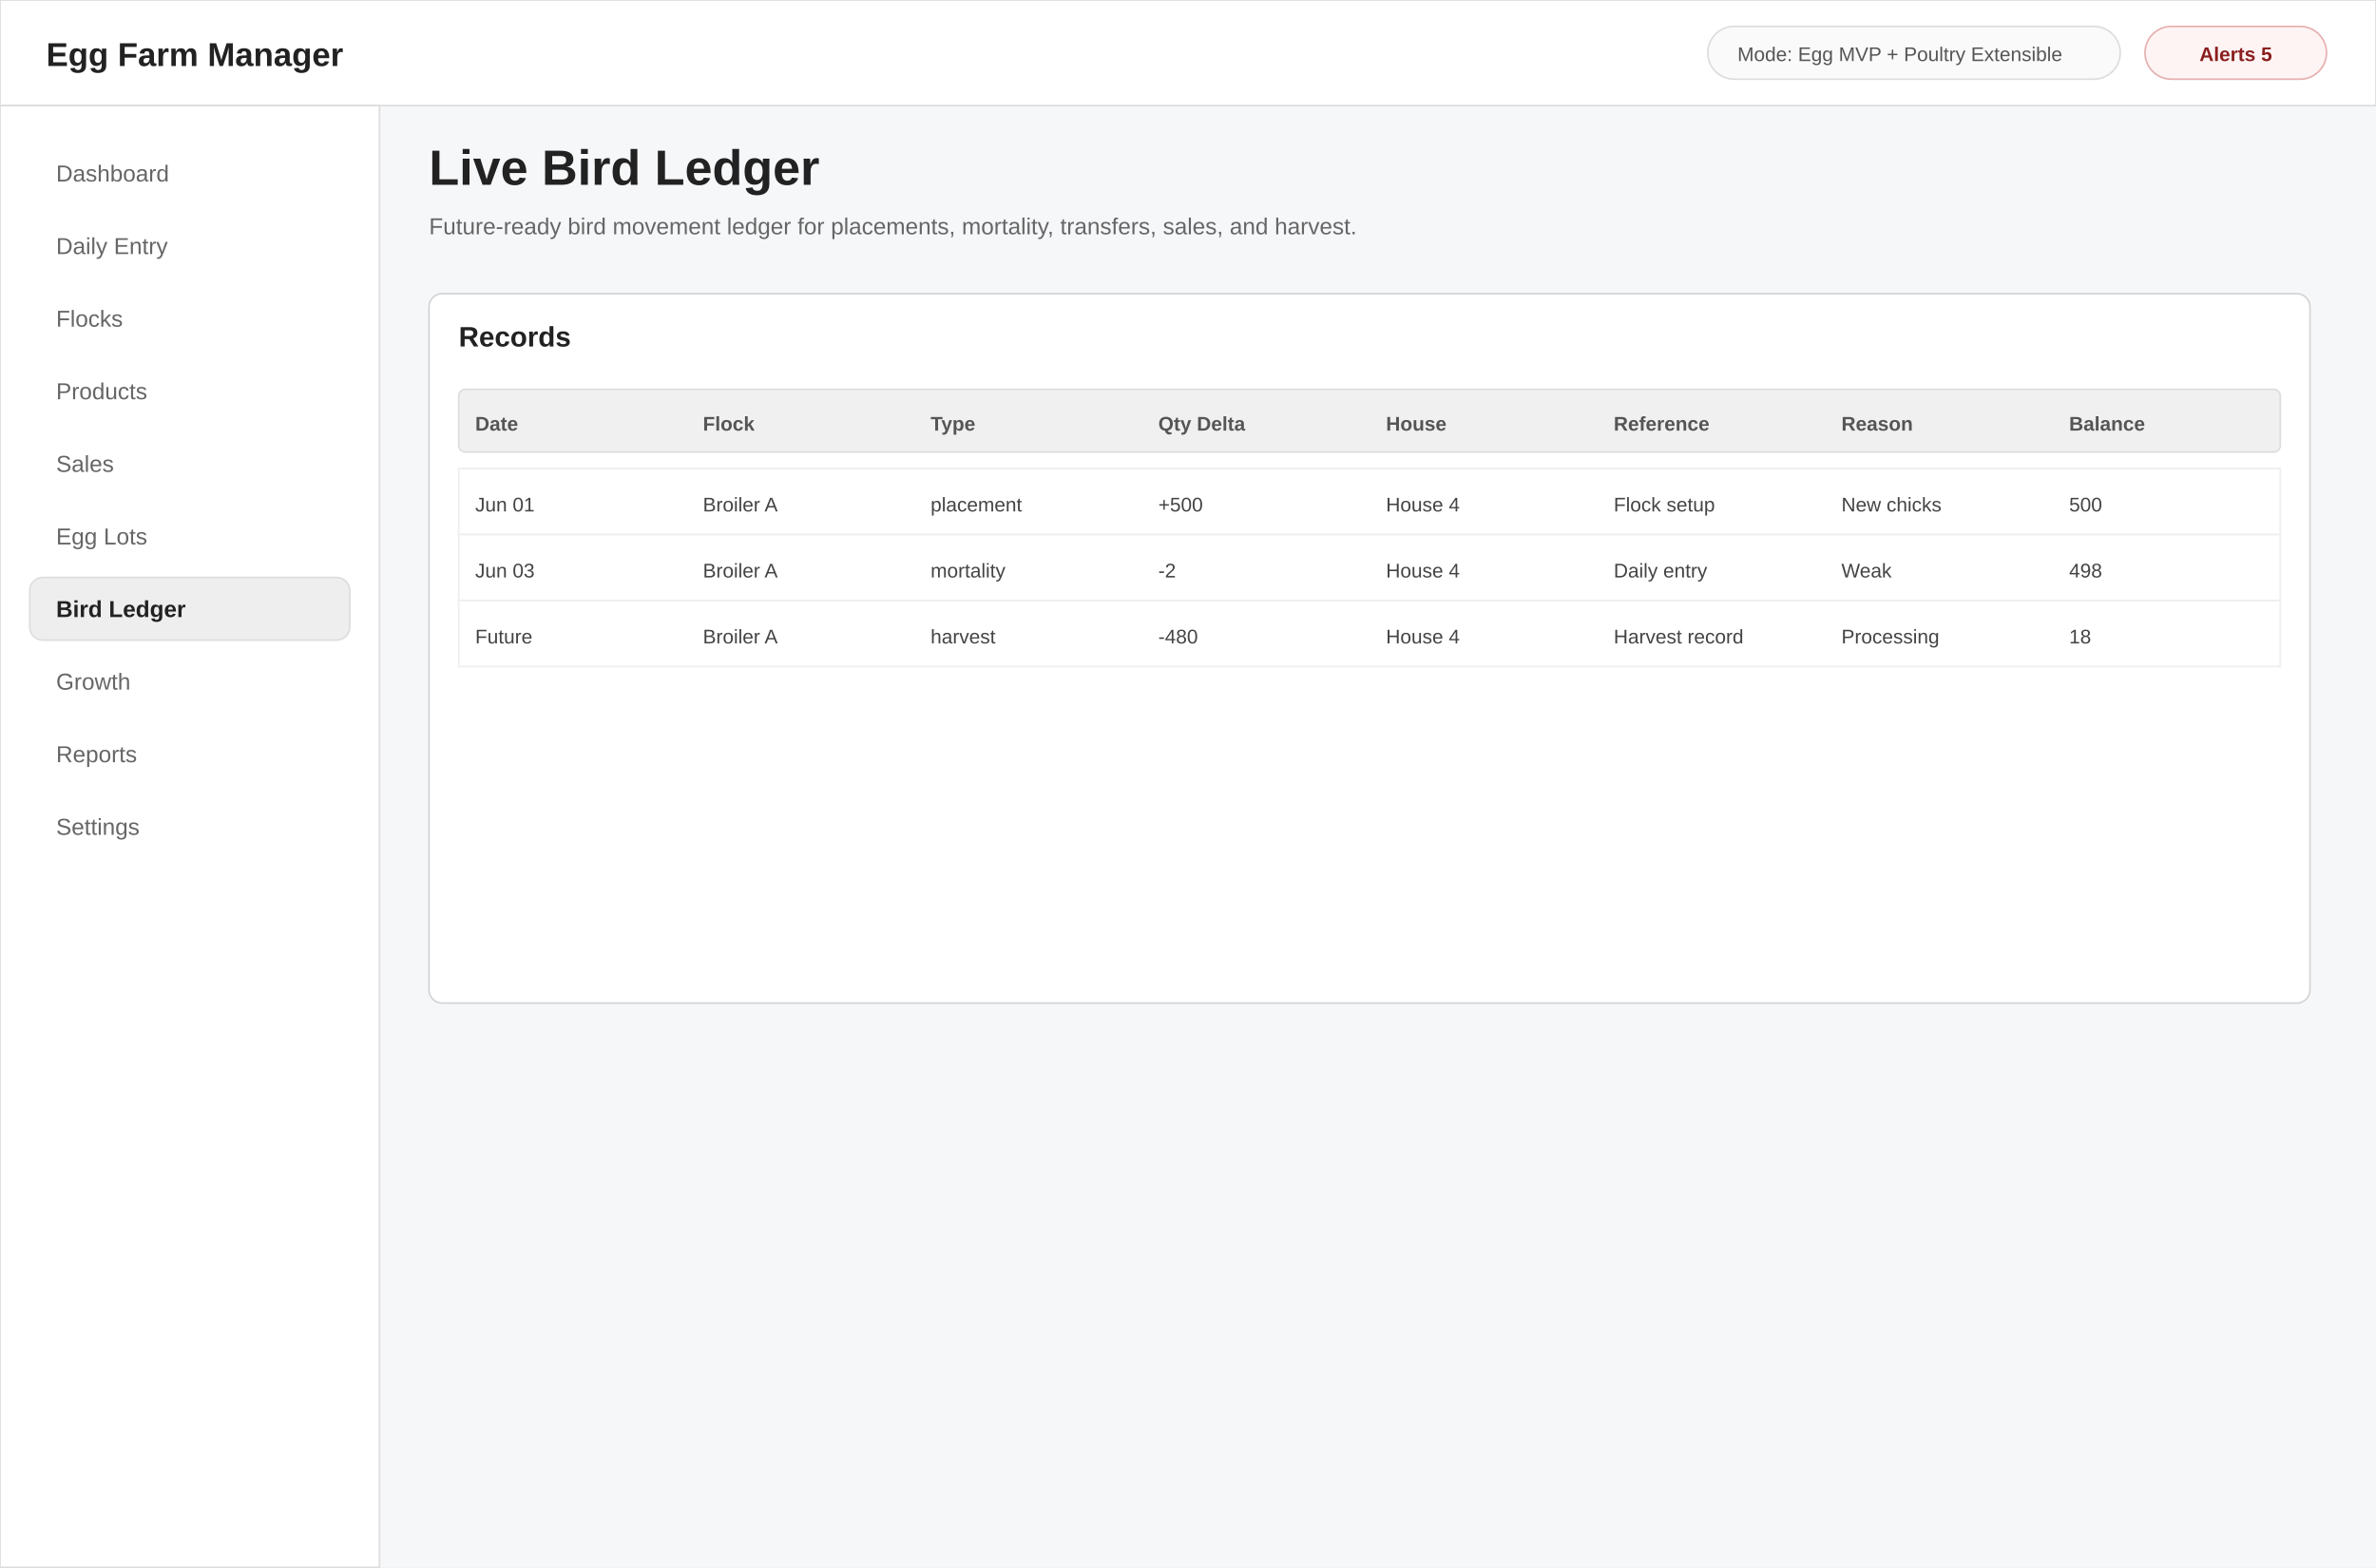
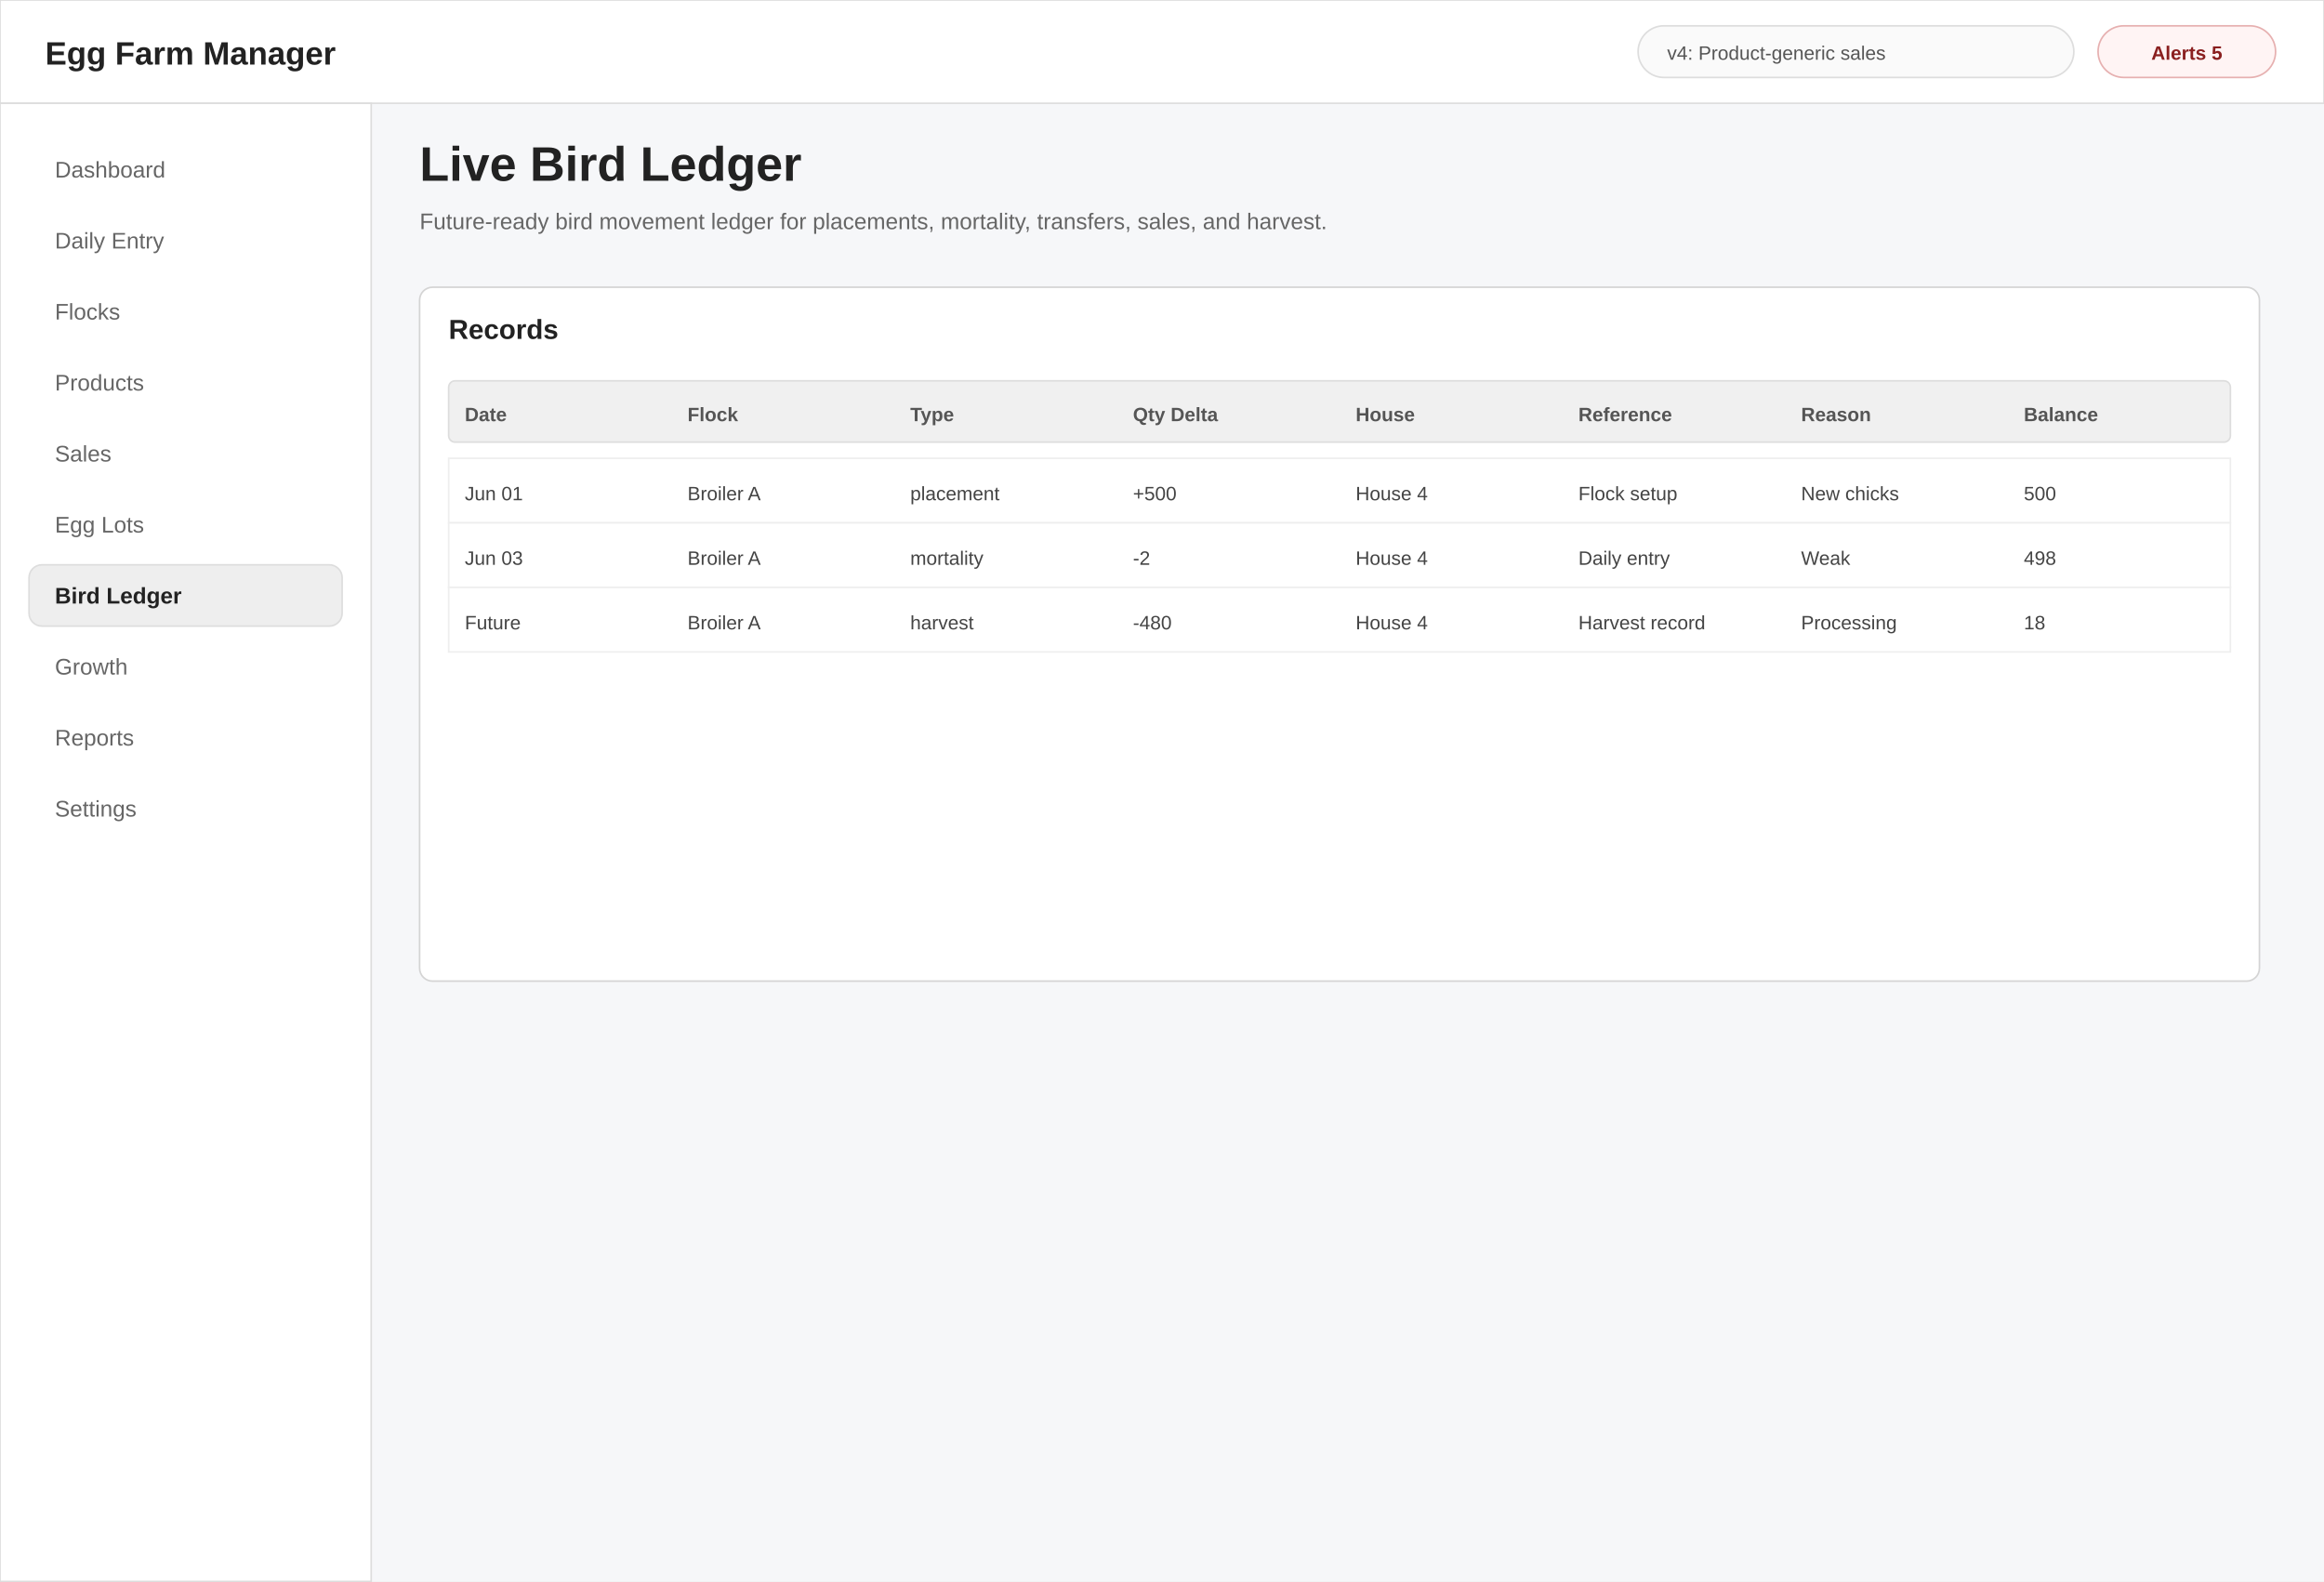
- <svg xmlns="http://www.w3.org/2000/svg" width="1440" height="950" viewBox="0 0 1440 950">
+ <svg xmlns="http://www.w3.org/2000/svg" width="1440" height="980" viewBox="0 0 1440 980">
  <rect width="100%" height="100%" fill="#f6f7f9" />
  <rect x="0" y="0" width="1440" height="64" rx="0" fill="#fff" stroke="#ddd" />
  <text x="28" y="40" font-family="Arial, sans-serif" font-size="20" font-weight="700" fill="#222" text-anchor="start">Egg Farm Manager</text>
-   <rect x="1035" y="16" width="250" height="32" rx="16" fill="#fafafa" stroke="#ddd" />
-   <text x="1053" y="37" font-family="Arial, sans-serif" font-size="12" font-weight="400" fill="#555" text-anchor="start">Mode: Egg MVP + Poultry Extensible</text>
+   <rect x="1015" y="16" width="270" height="32" rx="16" fill="#fafafa" stroke="#ddd" />
+   <text x="1033" y="37" font-family="Arial, sans-serif" font-size="12" font-weight="400" fill="#555" text-anchor="start">v4: Product-generic sales</text>
  <rect x="1300" y="16" width="110" height="32" rx="16" fill="#fff4f4" stroke="#e6b0b0" />
  <text x="1355" y="37" font-family="Arial, sans-serif" font-size="12" font-weight="700" fill="#8a1f1f" text-anchor="middle">Alerts 5</text>
-   <rect x="0" y="64" width="230" height="886" rx="0" fill="#fff" stroke="#ddd" />
+   <rect x="0" y="64" width="230" height="916" rx="0" fill="#fff" stroke="#ddd" />
  <text x="34" y="110" font-family="Arial, sans-serif" font-size="14" font-weight="400" fill="#666" text-anchor="start">Dashboard</text>
  <text x="34" y="154" font-family="Arial, sans-serif" font-size="14" font-weight="400" fill="#666" text-anchor="start">Daily Entry</text>
  <text x="34" y="198" font-family="Arial, sans-serif" font-size="14" font-weight="400" fill="#666" text-anchor="start">Flocks</text>
  <text x="34" y="242" font-family="Arial, sans-serif" font-size="14" font-weight="400" fill="#666" text-anchor="start">Products</text>
  <text x="34" y="286" font-family="Arial, sans-serif" font-size="14" font-weight="400" fill="#666" text-anchor="start">Sales</text>
  <text x="34" y="330" font-family="Arial, sans-serif" font-size="14" font-weight="400" fill="#666" text-anchor="start">Egg Lots</text>
  <rect x="18" y="350" width="194" height="38" rx="8" fill="#eeeeee" stroke="#ddd" />
  <text x="34" y="374" font-family="Arial, sans-serif" font-size="14" font-weight="600" fill="#222" text-anchor="start">Bird Ledger</text>
  <text x="34" y="418" font-family="Arial, sans-serif" font-size="14" font-weight="400" fill="#666" text-anchor="start">Growth</text>
  <text x="34" y="462" font-family="Arial, sans-serif" font-size="14" font-weight="400" fill="#666" text-anchor="start">Reports</text>
  <text x="34" y="506" font-family="Arial, sans-serif" font-size="14" font-weight="400" fill="#666" text-anchor="start">Settings</text>
  <text x="260" y="112" font-family="Arial, sans-serif" font-size="30" font-weight="700" fill="#222" text-anchor="start">Live Bird Ledger</text>
  <text x="260" y="142" font-family="Arial, sans-serif" font-size="14" font-weight="400" fill="#666" text-anchor="start">Future-ready bird movement ledger for placements, mortality, transfers, sales, and harvest.</text>
  <rect x="260" y="178" width="1140" height="430" rx="8" fill="#fff" stroke="#d4d4d4" />
  <text x="278" y="210" font-family="Arial, sans-serif" font-size="17" font-weight="700" fill="#222" text-anchor="start">Records</text>
  <rect x="278" y="236" width="1104" height="38" rx="4" fill="#f0f0f0" stroke="#ddd" />
  <text x="288.0" y="261" font-family="Arial, sans-serif" font-size="12" font-weight="700" fill="#555" text-anchor="start">Date</text>
  <text x="426.0" y="261" font-family="Arial, sans-serif" font-size="12" font-weight="700" fill="#555" text-anchor="start">Flock</text>
  <text x="564.0" y="261" font-family="Arial, sans-serif" font-size="12" font-weight="700" fill="#555" text-anchor="start">Type</text>
  <text x="702.0" y="261" font-family="Arial, sans-serif" font-size="12" font-weight="700" fill="#555" text-anchor="start">Qty Delta</text>
  <text x="840.0" y="261" font-family="Arial, sans-serif" font-size="12" font-weight="700" fill="#555" text-anchor="start">House</text>
  <text x="978.0" y="261" font-family="Arial, sans-serif" font-size="12" font-weight="700" fill="#555" text-anchor="start">Reference</text>
  <text x="1116.0" y="261" font-family="Arial, sans-serif" font-size="12" font-weight="700" fill="#555" text-anchor="start">Reason</text>
  <text x="1254.0" y="261" font-family="Arial, sans-serif" font-size="12" font-weight="700" fill="#555" text-anchor="start">Balance</text>
  <rect x="278" y="284" width="1104" height="40" rx="0" fill="#fff" stroke="#eee" />
  <text x="288.0" y="310" font-family="Arial, sans-serif" font-size="12" font-weight="400" fill="#444" text-anchor="start">Jun 01</text>
  <text x="426.0" y="310" font-family="Arial, sans-serif" font-size="12" font-weight="400" fill="#444" text-anchor="start">Broiler A</text>
  <text x="564.0" y="310" font-family="Arial, sans-serif" font-size="12" font-weight="400" fill="#444" text-anchor="start">placement</text>
  <text x="702.0" y="310" font-family="Arial, sans-serif" font-size="12" font-weight="400" fill="#444" text-anchor="start">+500</text>
  <text x="840.0" y="310" font-family="Arial, sans-serif" font-size="12" font-weight="400" fill="#444" text-anchor="start">House 4</text>
  <text x="978.0" y="310" font-family="Arial, sans-serif" font-size="12" font-weight="400" fill="#444" text-anchor="start">Flock setup</text>
  <text x="1116.0" y="310" font-family="Arial, sans-serif" font-size="12" font-weight="400" fill="#444" text-anchor="start">New chicks</text>
  <text x="1254.0" y="310" font-family="Arial, sans-serif" font-size="12" font-weight="400" fill="#444" text-anchor="start">500</text>
  <rect x="278" y="324" width="1104" height="40" rx="0" fill="#fff" stroke="#eee" />
  <text x="288.0" y="350" font-family="Arial, sans-serif" font-size="12" font-weight="400" fill="#444" text-anchor="start">Jun 03</text>
  <text x="426.0" y="350" font-family="Arial, sans-serif" font-size="12" font-weight="400" fill="#444" text-anchor="start">Broiler A</text>
  <text x="564.0" y="350" font-family="Arial, sans-serif" font-size="12" font-weight="400" fill="#444" text-anchor="start">mortality</text>
  <text x="702.0" y="350" font-family="Arial, sans-serif" font-size="12" font-weight="400" fill="#444" text-anchor="start">-2</text>
  <text x="840.0" y="350" font-family="Arial, sans-serif" font-size="12" font-weight="400" fill="#444" text-anchor="start">House 4</text>
  <text x="978.0" y="350" font-family="Arial, sans-serif" font-size="12" font-weight="400" fill="#444" text-anchor="start">Daily entry</text>
  <text x="1116.0" y="350" font-family="Arial, sans-serif" font-size="12" font-weight="400" fill="#444" text-anchor="start">Weak</text>
  <text x="1254.0" y="350" font-family="Arial, sans-serif" font-size="12" font-weight="400" fill="#444" text-anchor="start">498</text>
  <rect x="278" y="364" width="1104" height="40" rx="0" fill="#fff" stroke="#eee" />
  <text x="288.0" y="390" font-family="Arial, sans-serif" font-size="12" font-weight="400" fill="#444" text-anchor="start">Future</text>
  <text x="426.0" y="390" font-family="Arial, sans-serif" font-size="12" font-weight="400" fill="#444" text-anchor="start">Broiler A</text>
  <text x="564.0" y="390" font-family="Arial, sans-serif" font-size="12" font-weight="400" fill="#444" text-anchor="start">harvest</text>
  <text x="702.0" y="390" font-family="Arial, sans-serif" font-size="12" font-weight="400" fill="#444" text-anchor="start">-480</text>
  <text x="840.0" y="390" font-family="Arial, sans-serif" font-size="12" font-weight="400" fill="#444" text-anchor="start">House 4</text>
  <text x="978.0" y="390" font-family="Arial, sans-serif" font-size="12" font-weight="400" fill="#444" text-anchor="start">Harvest record</text>
  <text x="1116.0" y="390" font-family="Arial, sans-serif" font-size="12" font-weight="400" fill="#444" text-anchor="start">Processing</text>
  <text x="1254.0" y="390" font-family="Arial, sans-serif" font-size="12" font-weight="400" fill="#444" text-anchor="start">18</text>
</svg>
